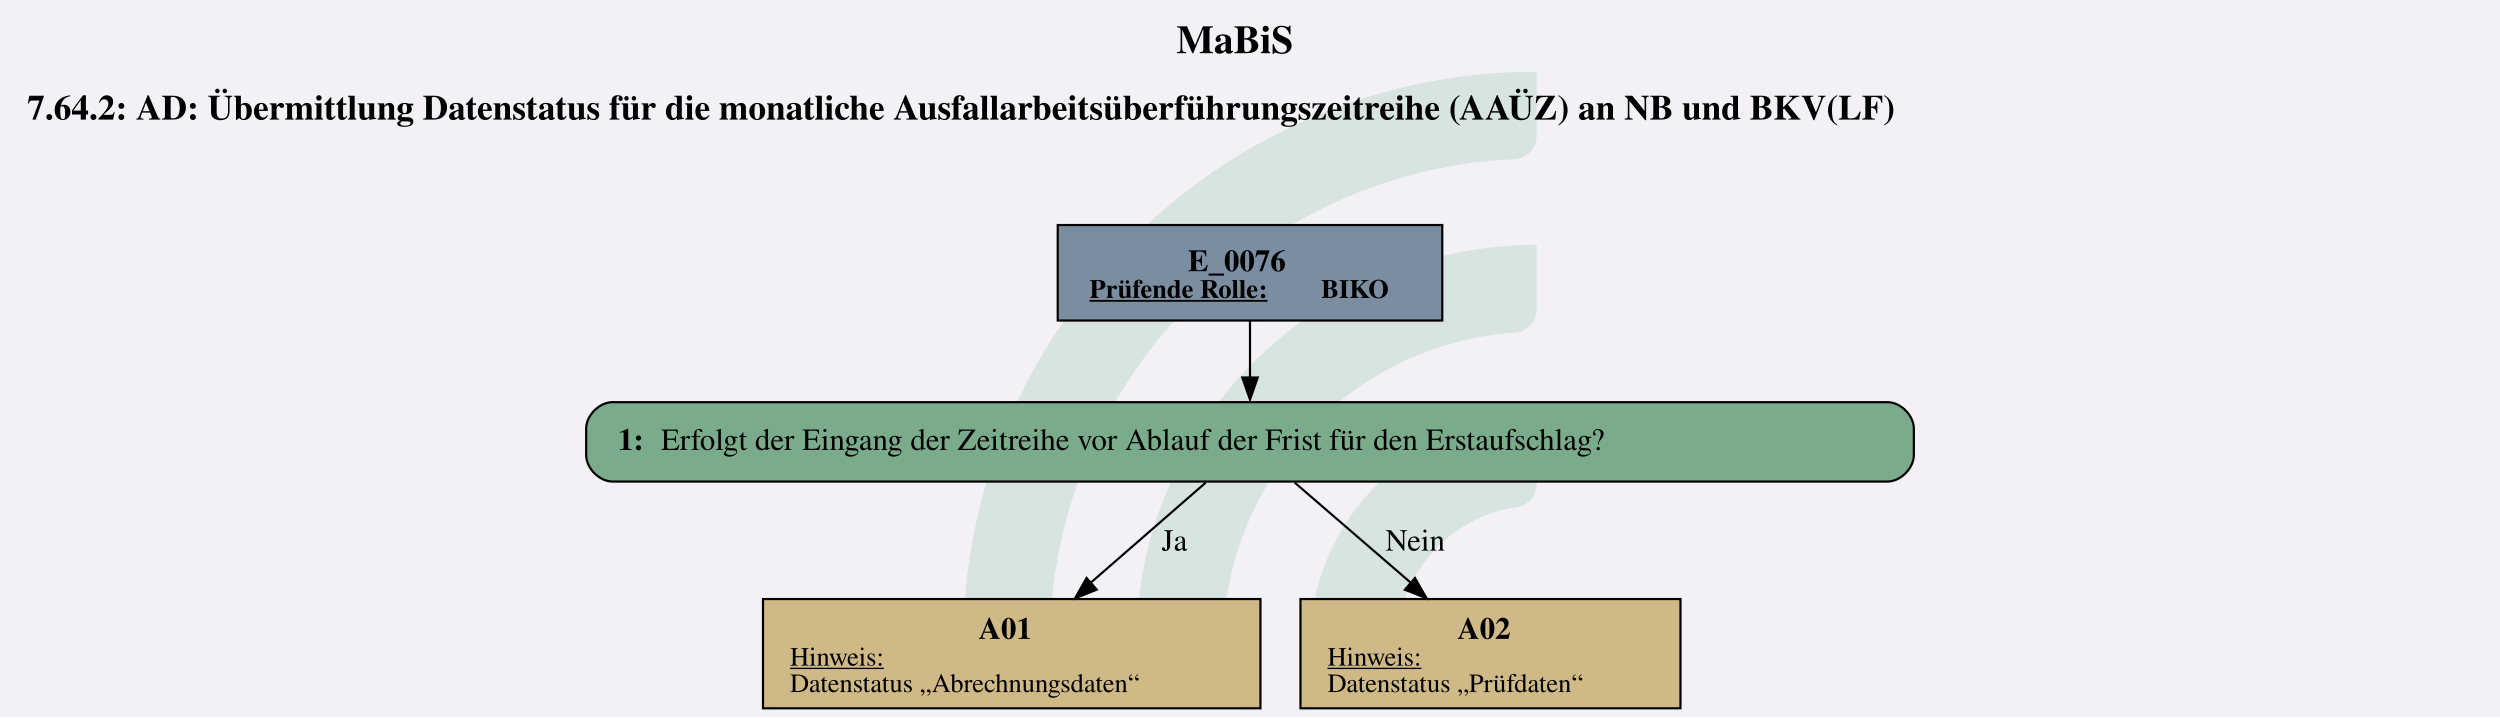
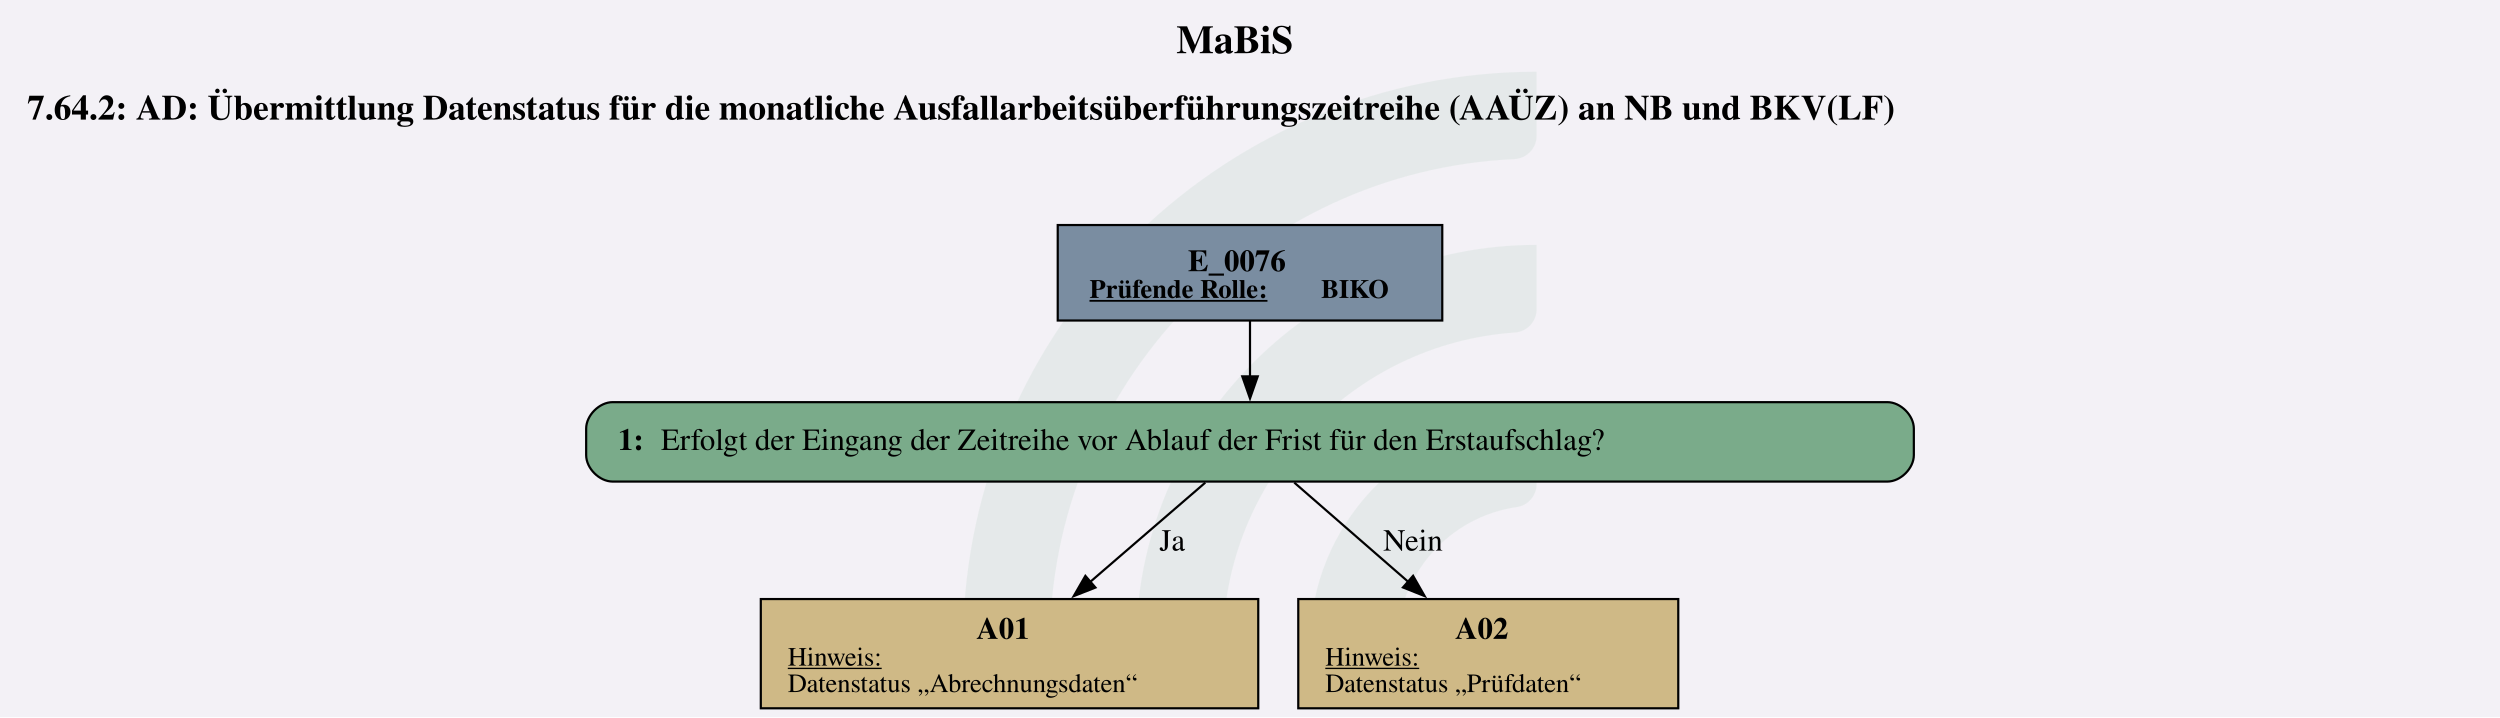
<svg xmlns="http://www.w3.org/2000/svg" version="1.1" width="1510.667px" viewBox="0 0 1510.667 433.333" height="433.333px">
  <g>
    <svg version="1.1" width="1510.667px" viewBox="0 0 1510.667 433.333" height="433.333px">
      <polygon fill="#f3f1f6" points="0,0 1510.667,0 1510.667,433.333 0,433.333" />
      <g>
        <g transform="translate(582.1286, 43.33333) scale(1 1) translate(0, 0) scale(1.9598 1.9598) ">
          <defs id="defs2">
            <clipPath clipPathUnits="userSpaceOnUse" id="clipPath23">
              <path d="M 0,568.156 H 579.236 V 0 H 0 Z" id="path21" />
            </clipPath>
          </defs>
          <g id="layer1" transform="translate(-16.54194,-55.30527)">
            <g id="g19" clip-path="url(#clipPath23)" transform="matrix(0.3527778,0,0,-0.3527778,0.01017023,243.7368)" style="opacity:0.2">
              <g id="g25" transform="translate(122.444,32.7195)">
-                 <path d="m 0,0 h -56.104 c -11,0 -19.898,9.123 -19.463,20.115 10.594,267.191 231.277,481.302 501.029,481.302 v -56.02 c 0,-10.98 -8.688,-19.892 -19.658,-20.393 C 180.29,414.697 0,228.005 0,0" style="fill:#6ead83;fill-opacity:1;fill-rule:nonzero;stroke:none" id="path27" />
+                 <path d="m 0,0 h -56.104 c -11,0 -19.898,9.123 -19.463,20.115 10.594,267.191 231.277,481.302 501.029,481.302 v -56.02 c 0,-10.98 -8.688,-19.892 -19.658,-20.393 C 180.29,414.697 0,228.005 0,0" style="fill:#6ead83;fill-opacity:0.5;fill-rule:nonzero;stroke:none" id="path27" />
              </g>
              <g id="g29" transform="translate(273.7828,32.7195)">
-                 <path d="m 0,0 h -55.926 c -11.228,0 -20.091,9.482 -19.435,20.69 10.744,183.439 163.389,329.388 349.485,329.388 v -56.263 c 0,-10.709 -8.273,-19.617 -18.957,-20.35 C 112.819,263.696 0,144.774 0,0" style="fill:#6ead83;fill-opacity:1;fill-rule:nonzero;stroke:none" id="path31" />
+                 <path d="m 0,0 h -55.926 c -11.228,0 -20.091,9.482 -19.435,20.69 10.744,183.439 163.389,329.388 349.485,329.388 v -56.263 c 0,-10.709 -8.273,-19.617 -18.957,-20.35 C 112.819,263.696 0,144.774 0,0" style="fill:#6ead83;fill-opacity:0.5;fill-rule:nonzero;stroke:none" id="path31" />
              </g>
              <g id="g33" transform="translate(425.7667,32.7195)">
-                 <path d="m 0,0 h -55.445 c -11.653,0 -20.604,10.17 -19.334,21.753 10.866,99.032 95.031,176.341 196.919,176.341 v -57.011 c 0,-10.046 -7.283,-18.755 -17.229,-20.165 C 45.688,112.522 0,61.497 0,0" style="fill:#6ead83;fill-opacity:1;fill-rule:nonzero;stroke:none" id="path35" />
+                 <path d="m 0,0 h -55.445 c -11.653,0 -20.604,10.17 -19.334,21.753 10.866,99.032 95.031,176.341 196.919,176.341 v -57.011 c 0,-10.046 -7.283,-18.755 -17.229,-20.165 C 45.688,112.522 0,61.497 0,0" style="fill:#6ead83;fill-opacity:0.5;fill-rule:nonzero;stroke:none" id="path35" />
              </g>
            </g>
          </g>
        </g>
        <svg width="1133pt" height="325pt" viewBox="0.00 0.00 1132.50 325.05">
          <g id="graph0" class="graph" transform="scale(1 1) rotate(0) translate(4 321.05)">
            <text text-anchor="start" x="528.88" y="-296.95" font-family="Times,serif" font-weight="bold" font-size="18.00">MaBiS</text>
            <text text-anchor="start" x="8" y="-266.85" font-family="Times,serif" font-weight="bold" font-size="16.00">7.64.2: AD: Übermittlung Datenstatus für die monatliche Ausfallarbeitsüberführungszeitreihe (AAÜZ) an NB und BKV(LF)</text>
            <g id="node1" class="node">
              <polygon fill="#7a8da1" stroke="black" points="649.4,-219.05 475.1,-219.05 475.1,-175.77 649.4,-175.77 649.4,-219.05" />
              <text text-anchor="start" x="534.12" y="-198.11" font-family="Times,serif" font-weight="bold" font-size="14.00">E_0076</text>
              <text text-anchor="start" x="489.5" y="-186.01" font-family="Times,serif" font-weight="bold" text-decoration="underline" font-size="12.00">Prüfende Rolle:</text>
              <text text-anchor="start" x="594.5" y="-186.01" font-family="Times,serif" font-weight="bold" font-size="12.00"> BIKO</text>
            </g>
            <g id="node2" class="node">
              <path fill="#7aab8a" stroke="black" d="M851.15,-138.77C851.15,-138.77 273.35,-138.77 273.35,-138.77 267.35,-138.77 261.35,-132.77 261.35,-126.77 261.35,-126.77 261.35,-114.77 261.35,-114.77 261.35,-108.77 267.35,-102.77 273.35,-102.77 273.35,-102.77 851.15,-102.77 851.15,-102.77 857.15,-102.77 863.15,-108.77 863.15,-114.77 863.15,-114.77 863.15,-126.77 863.15,-126.77 863.15,-132.77 857.15,-138.77 851.15,-138.77" />
              <text text-anchor="start" x="275.75" y="-117.09" font-family="Times,serif" font-weight="bold" font-size="14.00">1: </text>
              <text text-anchor="start" x="295.25" y="-117.09" font-family="Times,serif" font-size="14.00">Erfolgt der Eingang der Zeitreihe vor Ablauf der Frist für den Erstaufschlag?</text>
            </g>
            <g id="edge1" class="edge">
-               <path fill="none" stroke="black" d="M562.25,-175.62C562.25,-167.58 562.25,-158.26 562.25,-149.66" />
-               <polygon fill="black" stroke="black" points="565.75,-149.93 562.25,-139.93 558.75,-149.93 565.75,-149.93" />
+               <path fill="none" stroke="black" d="M562.25,-175.62C562.25,-167.76 562.25,-158.68 562.25,-150.24" />
+               <polygon fill="black" stroke="black" points="565.75,-150.44 562.25,-140.44 558.75,-150.44 565.75,-150.44" />
            </g>
            <g id="node3" class="node">
-               <polygon fill="#cfb986" stroke="black" points="566.99,-49.52 341.51,-49.52 341.51,0 566.99,0 566.99,-49.52" />
-               <text text-anchor="start" x="439.25" y="-31.46" font-family="Times,serif" font-weight="bold" font-size="14.00">A01</text>
-               <text text-anchor="start" x="353.75" y="-19.36" font-family="Times,serif" text-decoration="underline" font-size="12.00">Hinweis:</text>
-               <text text-anchor="start" x="353.75" y="-7.36" font-family="Times,serif" font-size="12.00">Datenstatus „Abrechnungsdaten“</text>
+               <polygon fill="#cfb986" stroke="black" points="565.99,-49.52 340.51,-49.52 340.51,0 565.99,0 565.99,-49.52" />
+               <text text-anchor="start" x="438.25" y="-31.46" font-family="Times,serif" font-weight="bold" font-size="14.00">A01</text>
+               <text text-anchor="start" x="352.75" y="-19.36" font-family="Times,serif" text-decoration="underline" font-size="12.00">Hinweis:</text>
+               <text text-anchor="start" x="352.75" y="-7.36" font-family="Times,serif" font-size="12.00">Datenstatus „Abrechnungsdaten“</text>
            </g>
            <g id="edge2" class="edge">
-               <path fill="none" stroke="black" d="M542.19,-102.31C527.62,-89.62 507.5,-72.11 490.18,-57.03" />
-               <polygon fill="black" stroke="black" points="492.78,-53.79 482.94,-49.86 488.18,-59.07 492.78,-53.79" />
-               <text text-anchor="middle" x="528" y="-71.47" font-family="Times,serif" font-size="14.00">Ja</text>
+               <path fill="none" stroke="black" d="M542,-102.31C527.29,-89.62 506.99,-72.11 489.51,-57.03" />
+               <polygon fill="black" stroke="black" points="492.2,-54.73 482.34,-50.85 487.63,-60.03 492.2,-54.73" />
+               <text text-anchor="middle" x="527" y="-71.47" font-family="Times,serif" font-size="14.00">Ja</text>
            </g>
            <g id="node4" class="node">
-               <polygon fill="#cfb986" stroke="black" points="757.37,-49.52 585.13,-49.52 585.13,0 757.37,0 757.37,-49.52" />
-               <text text-anchor="start" x="656.25" y="-31.46" font-family="Times,serif" font-weight="bold" font-size="14.00">A02</text>
-               <text text-anchor="start" x="597.38" y="-19.36" font-family="Times,serif" text-decoration="underline" font-size="12.00">Hinweis:</text>
-               <text text-anchor="start" x="597.38" y="-7.36" font-family="Times,serif" font-size="12.00">Datenstatus „Prüfdaten“</text>
+               <polygon fill="#cfb986" stroke="black" points="756.37,-49.52 584.13,-49.52 584.13,0 756.37,0 756.37,-49.52" />
+               <text text-anchor="start" x="655.25" y="-31.46" font-family="Times,serif" font-weight="bold" font-size="14.00">A02</text>
+               <text text-anchor="start" x="596.38" y="-19.36" font-family="Times,serif" text-decoration="underline" font-size="12.00">Hinweis:</text>
+               <text text-anchor="start" x="596.38" y="-7.36" font-family="Times,serif" font-size="12.00">Datenstatus „Prüfdaten“</text>
            </g>
            <g id="edge3" class="edge">
-               <path fill="none" stroke="black" d="M582.5,-102.31C597.21,-89.62 617.51,-72.11 634.99,-57.03" />
-               <polygon fill="black" stroke="black" points="637.02,-59.04 642.3,-49.86 632.45,-53.74 637.02,-59.04" />
-               <text text-anchor="middle" x="637.12" y="-71.47" font-family="Times,serif" font-size="14.00">Nein</text>
+               <path fill="none" stroke="black" d="M582.31,-102.31C596.88,-89.62 617,-72.11 634.32,-57.03" />
+               <polygon fill="black" stroke="black" points="636.17,-60.06 641.42,-50.86 631.58,-54.78 636.17,-60.06" />
+               <text text-anchor="middle" x="636.12" y="-71.47" font-family="Times,serif" font-size="14.00">Nein</text>
            </g>
          </g>
        </svg>
      </g>
    </svg>
  </g>
</svg>
